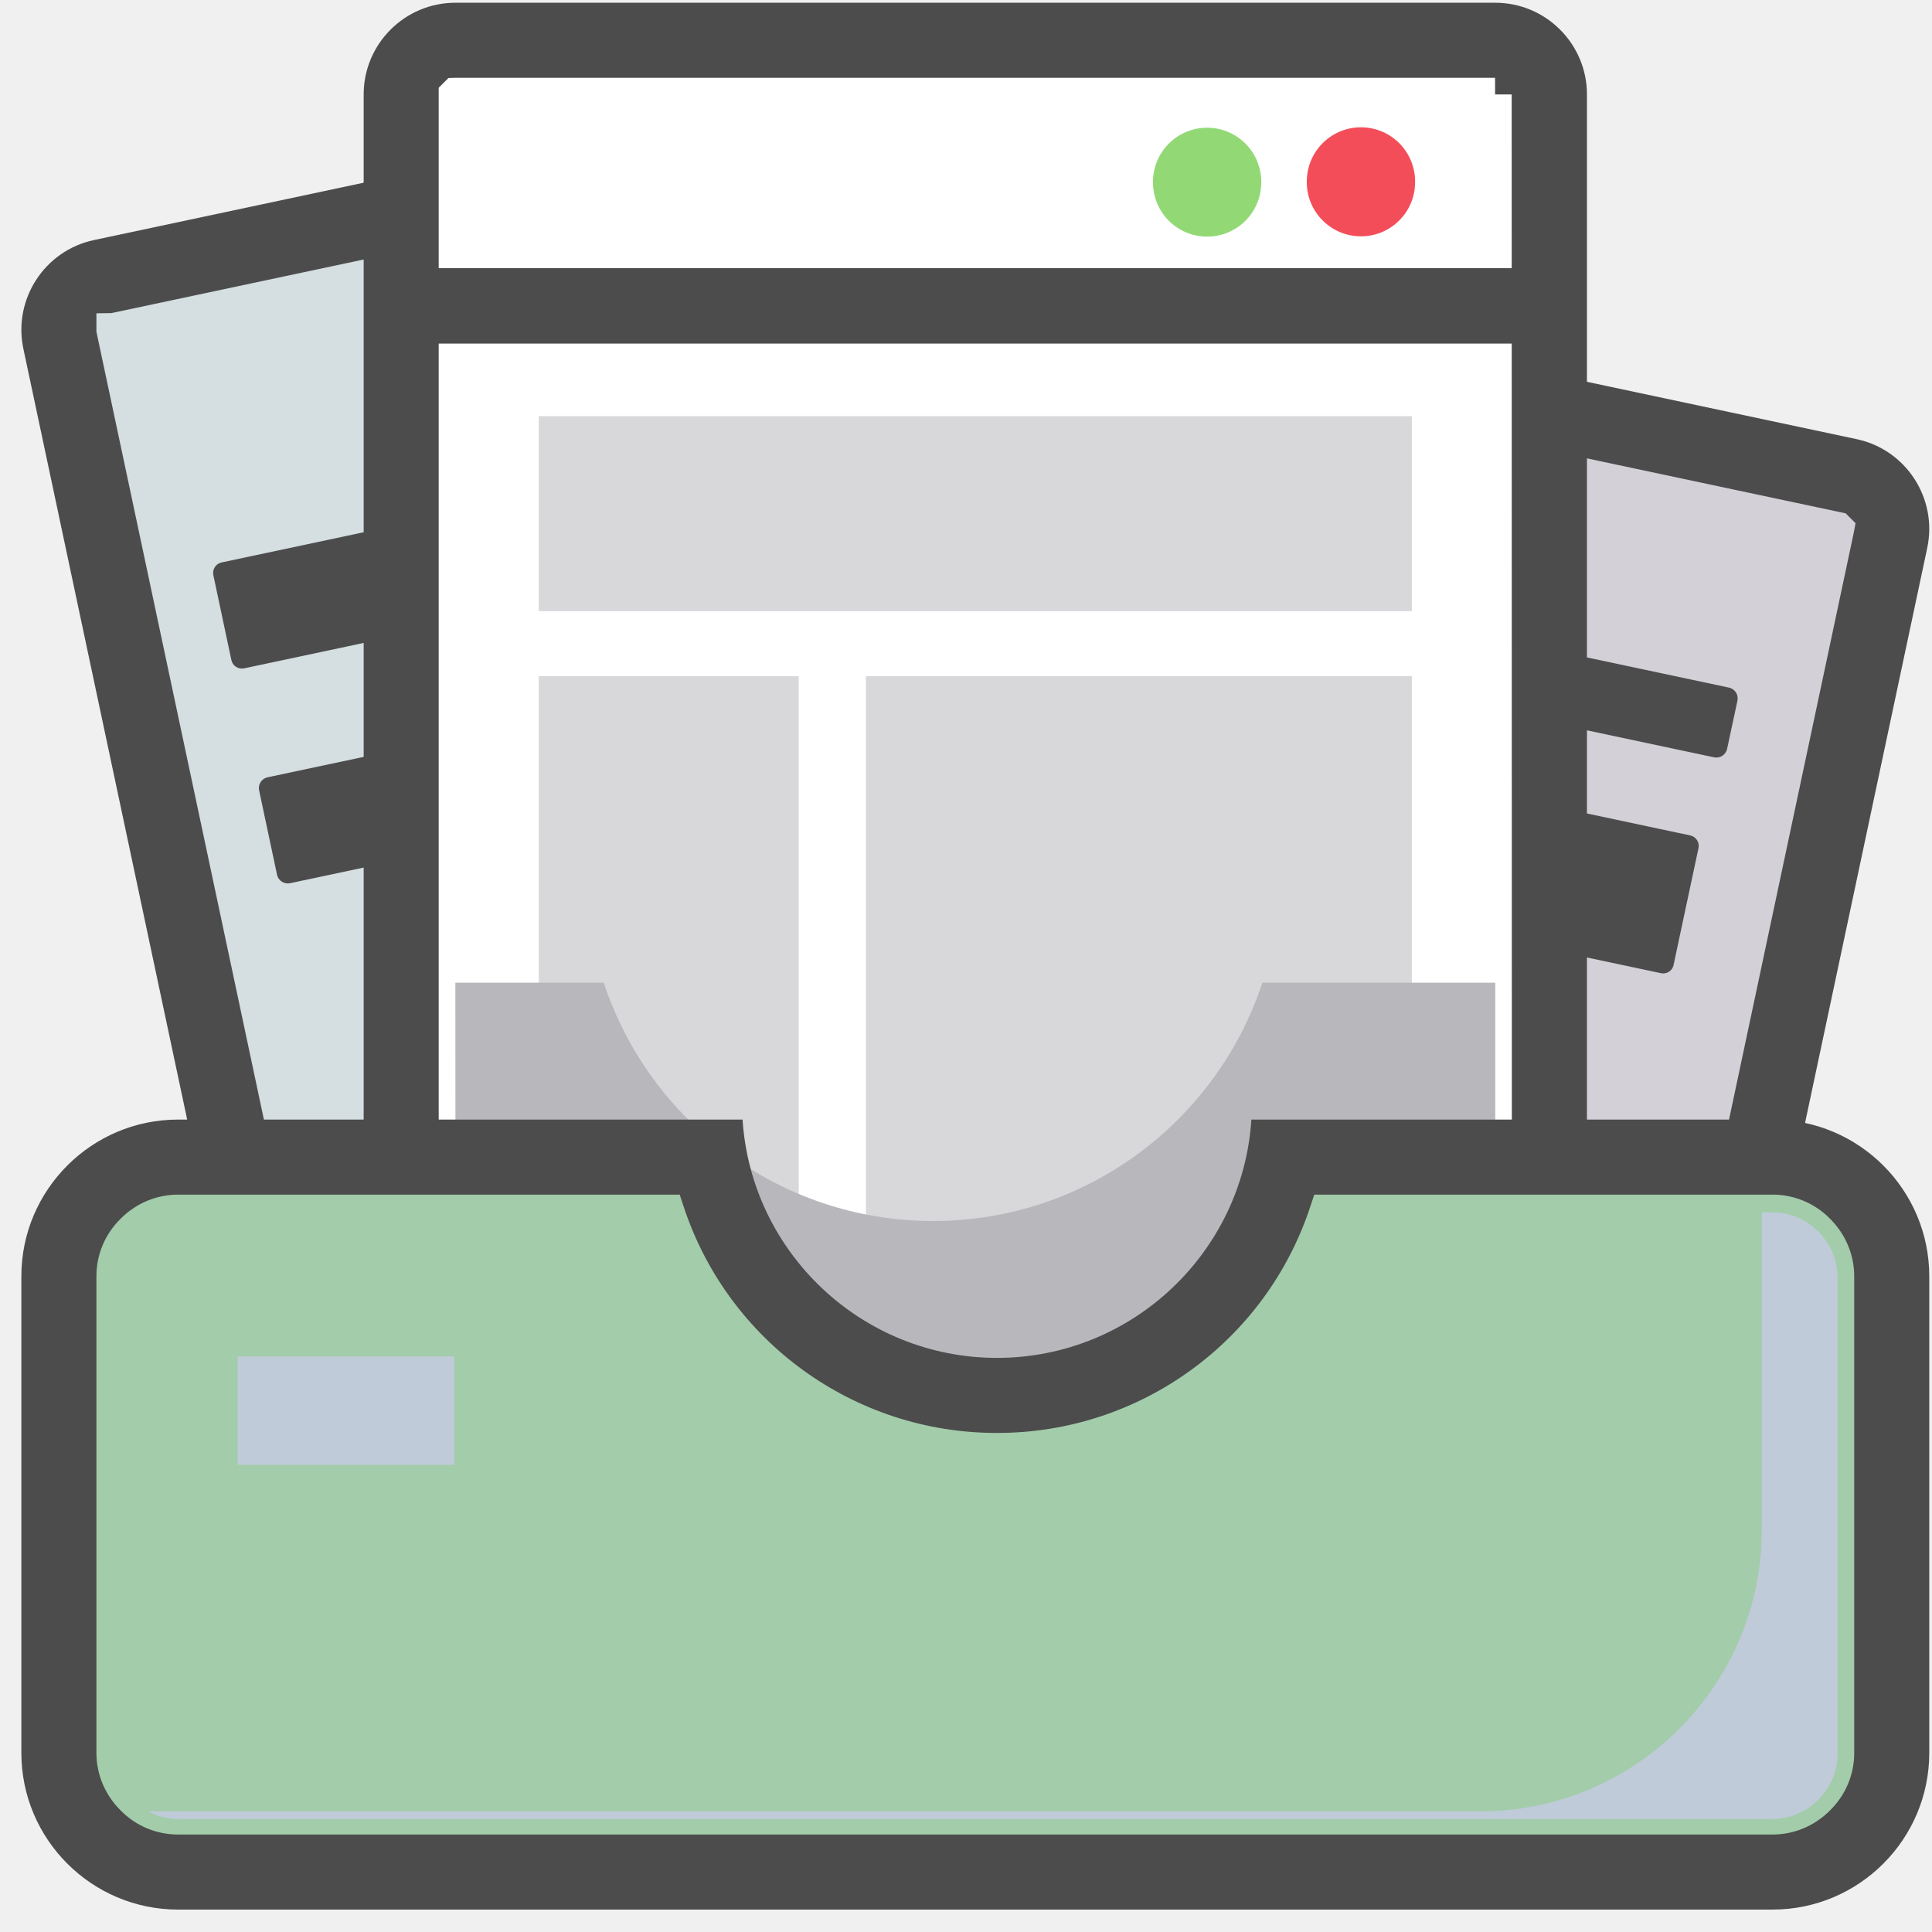
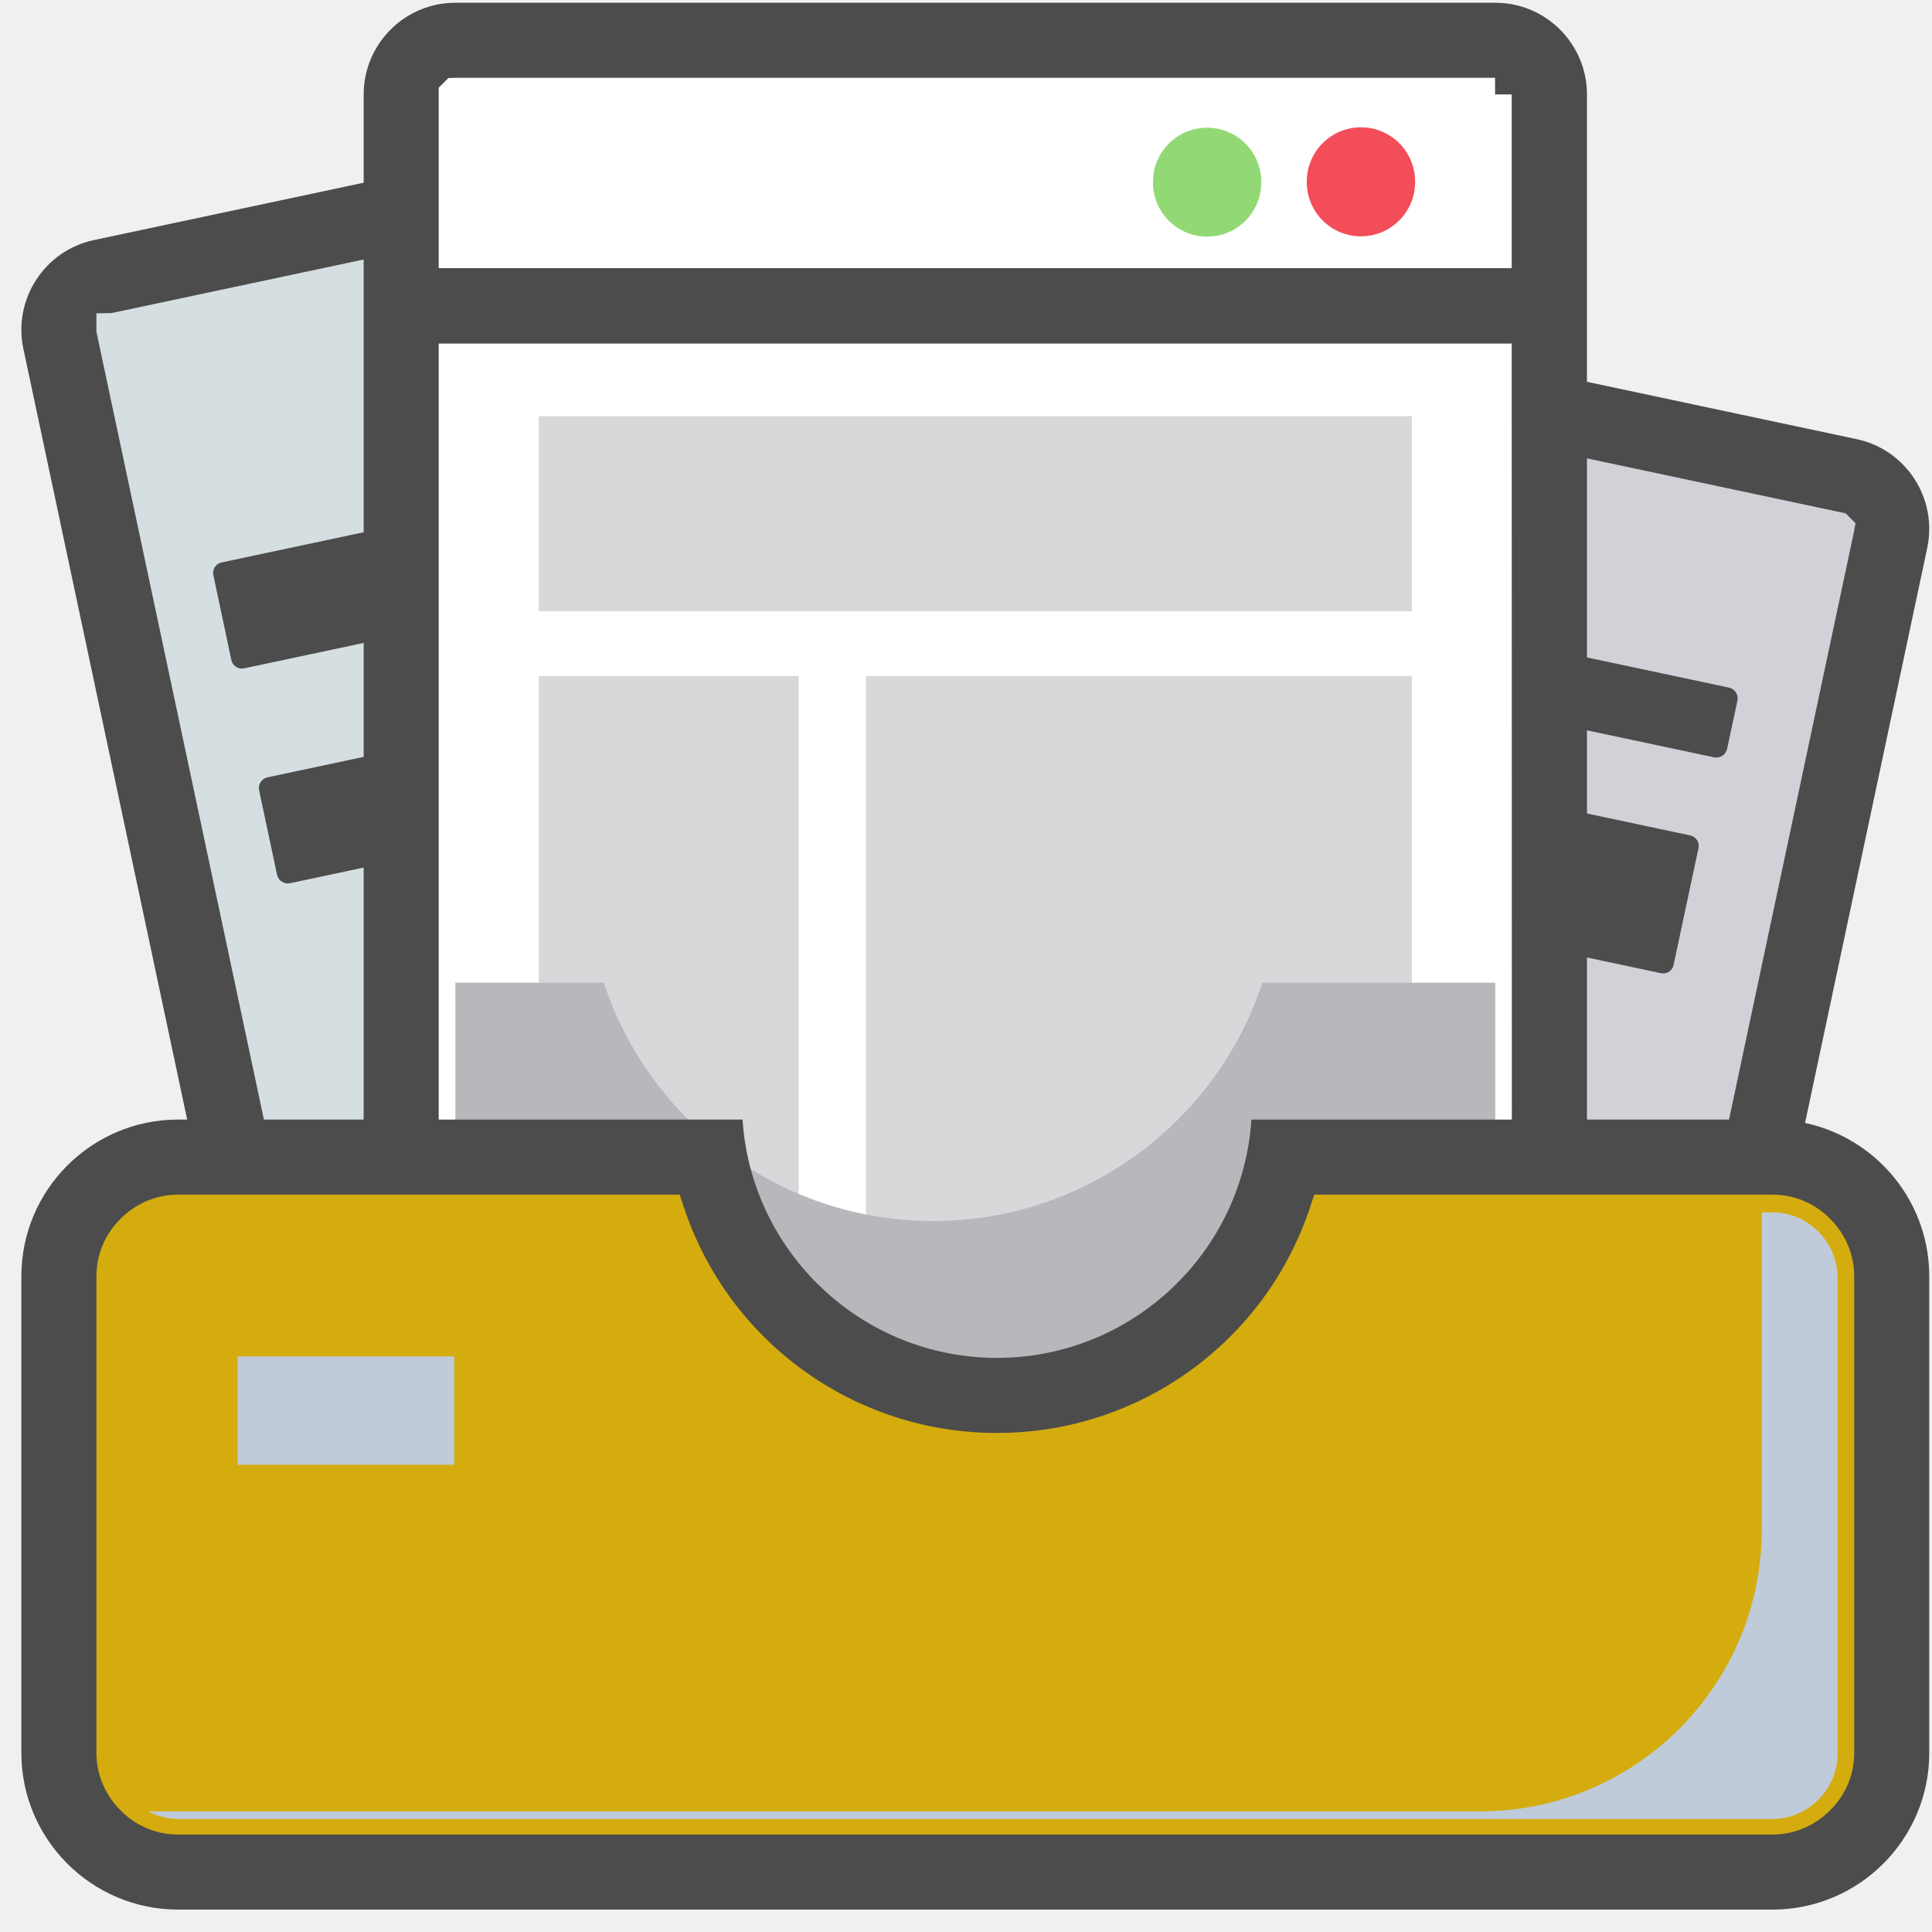
<svg xmlns="http://www.w3.org/2000/svg" t="1719061446484" class="icon" viewBox="0 0 1024 1024" version="1.1" p-id="25979" width="200" height="200">
  <path d="M855.224 867.062c-1.956 0-4.019-0.23-5.862-0.573l-407.757-86.697c-15.498-3.323-25.375-18.606-22.164-34.099L538.061 187.5c2.755-13.204 14.582-22.733 28.129-22.733 1.956 0 3.912 0.23 5.862 0.573l407.757 86.697a28.042 28.042 0 0 1 18.028 12.513 28.124 28.124 0 0 1 4.019 21.591l-118.502 558.182c-2.755 13.204-14.582 22.738-28.129 22.738z" fill="#D3D1D7" p-id="25980" />
  <path d="M1021.481 290.391c5.56-26.23-11.218-52.081-37.407-57.631L576.307 146.058a43.556 43.556 0 0 0-9.994-1.183c-22.84 0-42.875 16.189-47.647 38.497L400.056 741.663a48.333 48.333 0 0 0 6.835 36.541 48.133 48.133 0 0 0 30.577 21.089l407.762 86.702a51.118 51.118 0 0 0 9.999 1.065c22.835 0 42.875-16.184 47.642-38.497l118.61-558.172z m-157.435 549.427v9.539l-420.741-89.39-5.228-5.238 0.876-4.792 119.163-560.63 5.228-5.233 4.803 0.881L978.227 272.077l5.238 5.233-0.886 4.803-118.533 557.706z" fill="#4C4C4C" p-id="25981" />
  <path d="M582.851 293.601l333.578 70.851c3.092 0.691 5.048 3.676 4.48 6.774l-5.514 25.723a5.837 5.837 0 0 1-6.774 4.48l-333.578-70.851a5.827 5.827 0 0 1-4.48-6.774l5.509-25.718c0.579-3.108 3.671-5.064 6.779-4.485z m304.179 217.836l13.204-61.896a5.683 5.683 0 0 0-4.48-6.774L562.181 371.917a5.678 5.678 0 0 0-6.774 4.48l-13.204 61.778a5.683 5.683 0 0 0 4.48 6.774l333.573 70.851c3.098 0.686 6.205-1.26 6.774-4.362z" fill="#4C4C4C" p-id="25982" />
  <path d="M178.652 761.646c-13.548 0-25.38-9.528-28.134-22.733L31.785 180.721c-3.328-15.503 6.661-30.771 22.164-34.104l407.757-86.584a25.544 25.544 0 0 1 5.857-0.573c13.548 0 25.38 9.533 28.129 22.733l118.62 558.188c3.333 15.503-6.661 30.776-22.159 34.104l-407.762 86.697a31.135 31.135 0 0 1-5.74 0.466z" fill="#D5DEE0" p-id="25983" />
  <path d="M633.815 636.129l-118.615-558.182c-4.762-22.292-24.796-38.487-47.642-38.487-3.18 0-6.564 0.364-10.051 1.08L49.807 127.232c-26.194 5.545-42.977 31.406-37.417 57.636l118.62 558.188c4.762 22.292 24.801 38.487 47.642 38.487 3.18 0 6.559-0.358 10.051-1.08l407.706-86.687c26.189-5.555 42.972-31.416 37.407-57.646z m-38.707 19.052l-7.946 0.102-407.593 86.482H169.83l-0.102-7.951L51.098 175.795v-9.743l7.946-0.102 407.588-86.595h9.743l0.108 7.946 118.625 558.136v9.743z" fill="#4C4C4C" p-id="25984" />
  <path d="M462.966 283.382L129.388 354.232a5.683 5.683 0 0 1-6.774-4.48l-9.533-44.897a5.683 5.683 0 0 1 4.48-6.774l333.578-70.851a5.683 5.683 0 0 1 6.774 4.48l9.528 44.897c0.579 3.098-1.372 6.2-4.475 6.774z m28.708 107.131l-9.533-44.897a5.827 5.827 0 0 0-6.774-4.48L141.788 411.991a5.837 5.837 0 0 0-4.48 6.774l9.533 44.897c0.686 3.098 3.676 5.053 6.774 4.48l333.578-70.851c3.103-0.691 5.053-3.676 4.48-6.779z" fill="#4C4C4C" p-id="25985" />
  <path d="M241.347 790.702a28.713 28.713 0 0 1-28.703-28.708V50.048a28.718 28.718 0 0 1 28.703-28.708h551.183a28.718 28.718 0 0 1 28.703 28.708v711.941a28.718 28.718 0 0 1-28.703 28.708H241.347z" fill="#FFFFFF" p-id="25986" />
  <path d="M841.119 50.048c0-26.793-21.801-48.594-48.589-48.594H241.347c-26.793 0-48.594 21.801-48.594 48.594v711.941c0 26.793 21.801 48.599 48.594 48.599h551.183c26.788 0 48.589-21.806 48.589-48.599V50.048z m-44.943 720.645l-3.758 0.118H237.809l-5.171-5.171-0.113-3.768V46.51l5.166-5.166 3.763-0.113h550.953l0.02 8.817h8.796l0.113 715.484-5.161 5.161z" fill="#4C4C4C" p-id="25987" />
  <path d="M208.046 142.141h617.784v39.962H208.046v-39.962z" fill="#4C4C4C" p-id="25988" />
  <path d="M611.098 96.553a28.703 28.703 0 1 0 57.405 0 28.703 28.703 0 1 0-57.405 0z" fill="#92D976" p-id="25989" />
  <path d="M692.623 96.553a28.703 28.703 0 1 0 57.411 0 28.708 28.708 0 1 0-57.411 0z" fill="#F44D5A" p-id="25990" />
  <path d="M748.314 323.917H285.553V220.57h462.761v103.347z m-324.961 34.447H285.553v352.532h137.795V358.364z m324.961 0H458.947v352.532h289.367V358.364z" fill="#D8D7DA" p-id="25991" />
  <path d="M241.459 725.243c0-0.108-0.113-0.108 0 0l-0.113-204.396h78.659c24.11 73.262 93.24 126.316 174.541 126.316s150.426-53.053 174.541-126.316h123.443v204.283l-0.113 0.108H241.459z" fill="#B8B7BC" p-id="25992" />
-   <path d="M94.367 992.225c-34.79 0-63.155-28.365-63.155-63.16v-252.621c0-34.796 28.365-63.155 63.155-63.155h281.677c13.548 71.767 76.708 126.31 152.381 126.31 75.674 0 138.824-54.543 152.381-126.31h258.708c34.796 0 63.155 28.36 63.155 63.155v252.621c0 34.796-28.36 63.16-63.155 63.16H94.367z" fill="#A3CCAA" p-id="25993" />
+   <path d="M94.367 992.225c-34.79 0-63.155-28.365-63.155-63.16v-252.621c0-34.796 28.365-63.155 63.155-63.155h281.677c13.548 71.767 76.708 126.31 152.381 126.31 75.674 0 138.824-54.543 152.381-126.31h258.708c34.796 0 63.155 28.36 63.155 63.155v252.621c0 34.796-28.36 63.16-63.155 63.16H94.367z" fill="#D4AC0D" p-id="25993" />
  <path d="M1022.551 676.444c0-45.783-37.253-83.046-83.041-83.046h-276.25c-4.552 70.42-63.288 126.31-134.84 126.31-71.552 0-130.294-55.89-134.845-126.31H94.367c-45.793 0-83.046 37.258-83.046 83.046v252.621c0 45.793 37.253 83.052 83.046 83.052h845.143c45.783 0 83.041-37.253 83.041-83.052v-252.621z m-39.777 252.621c0 11.54-4.567 22.374-12.856 30.525-8.207 8.202-19.021 12.749-30.408 12.749H94.367a42.496 42.496 0 0 1-30.52-12.861c-8.202-8.207-12.749-19.026-12.749-30.413v-252.621c0-11.535 4.567-22.369 12.856-30.52 8.202-8.207 19.021-12.744 30.408-12.744h265.897l1.997 6.062a174.602 174.602 0 0 0 166.164 120.243 174.602 174.602 0 0 0 166.159-120.243l1.997-6.062h242.934a42.547 42.547 0 0 1 30.52 12.851c8.197 8.207 12.744 19.026 12.744 30.413v252.621z" fill="#4C4C4C" p-id="25994" />
  <path d="M94.367 964.096a33.838 33.838 0 0 1-15.846-4.019h705.971c82.33 0 149.274-66.944 149.274-149.279v-168.228h5.745c18.719 0 34.452 15.739 34.452 34.452v252.631c0 18.708-15.729 34.452-34.452 34.452H94.367zM125.942 718.93h114.831v57.416H125.942v-57.416z" fill="#bfcbd9" p-id="25995" />
</svg>
